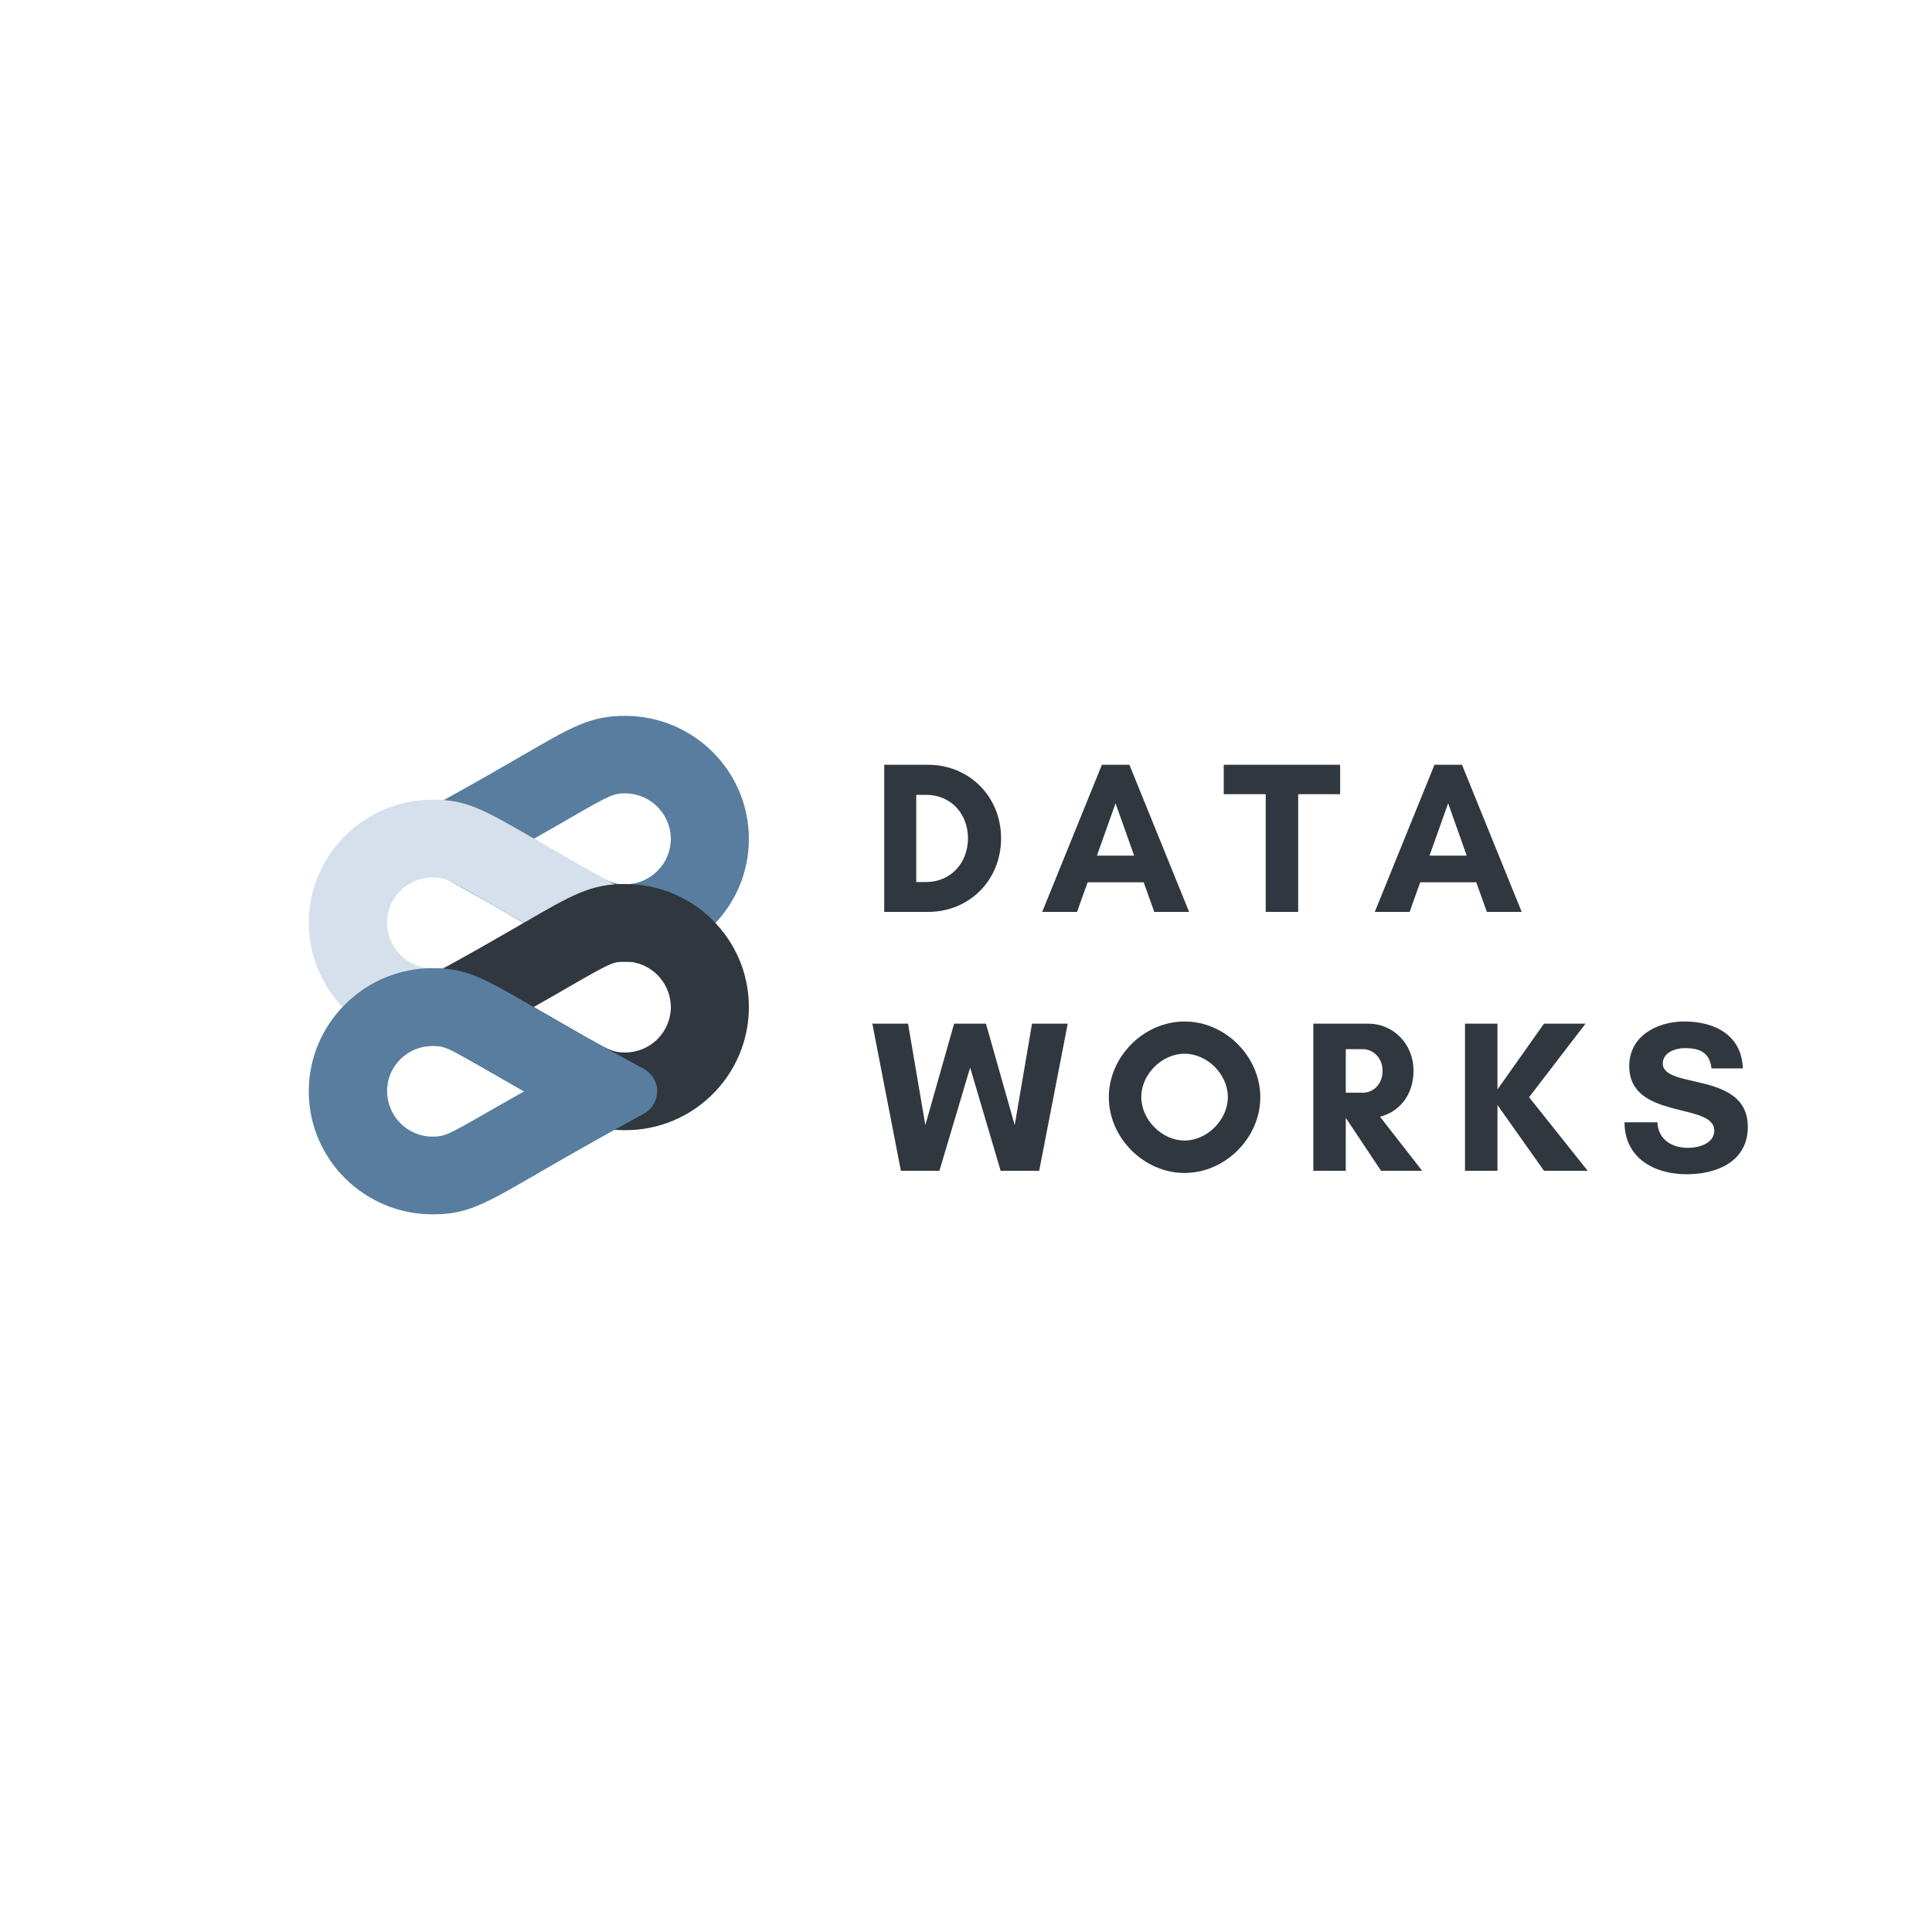
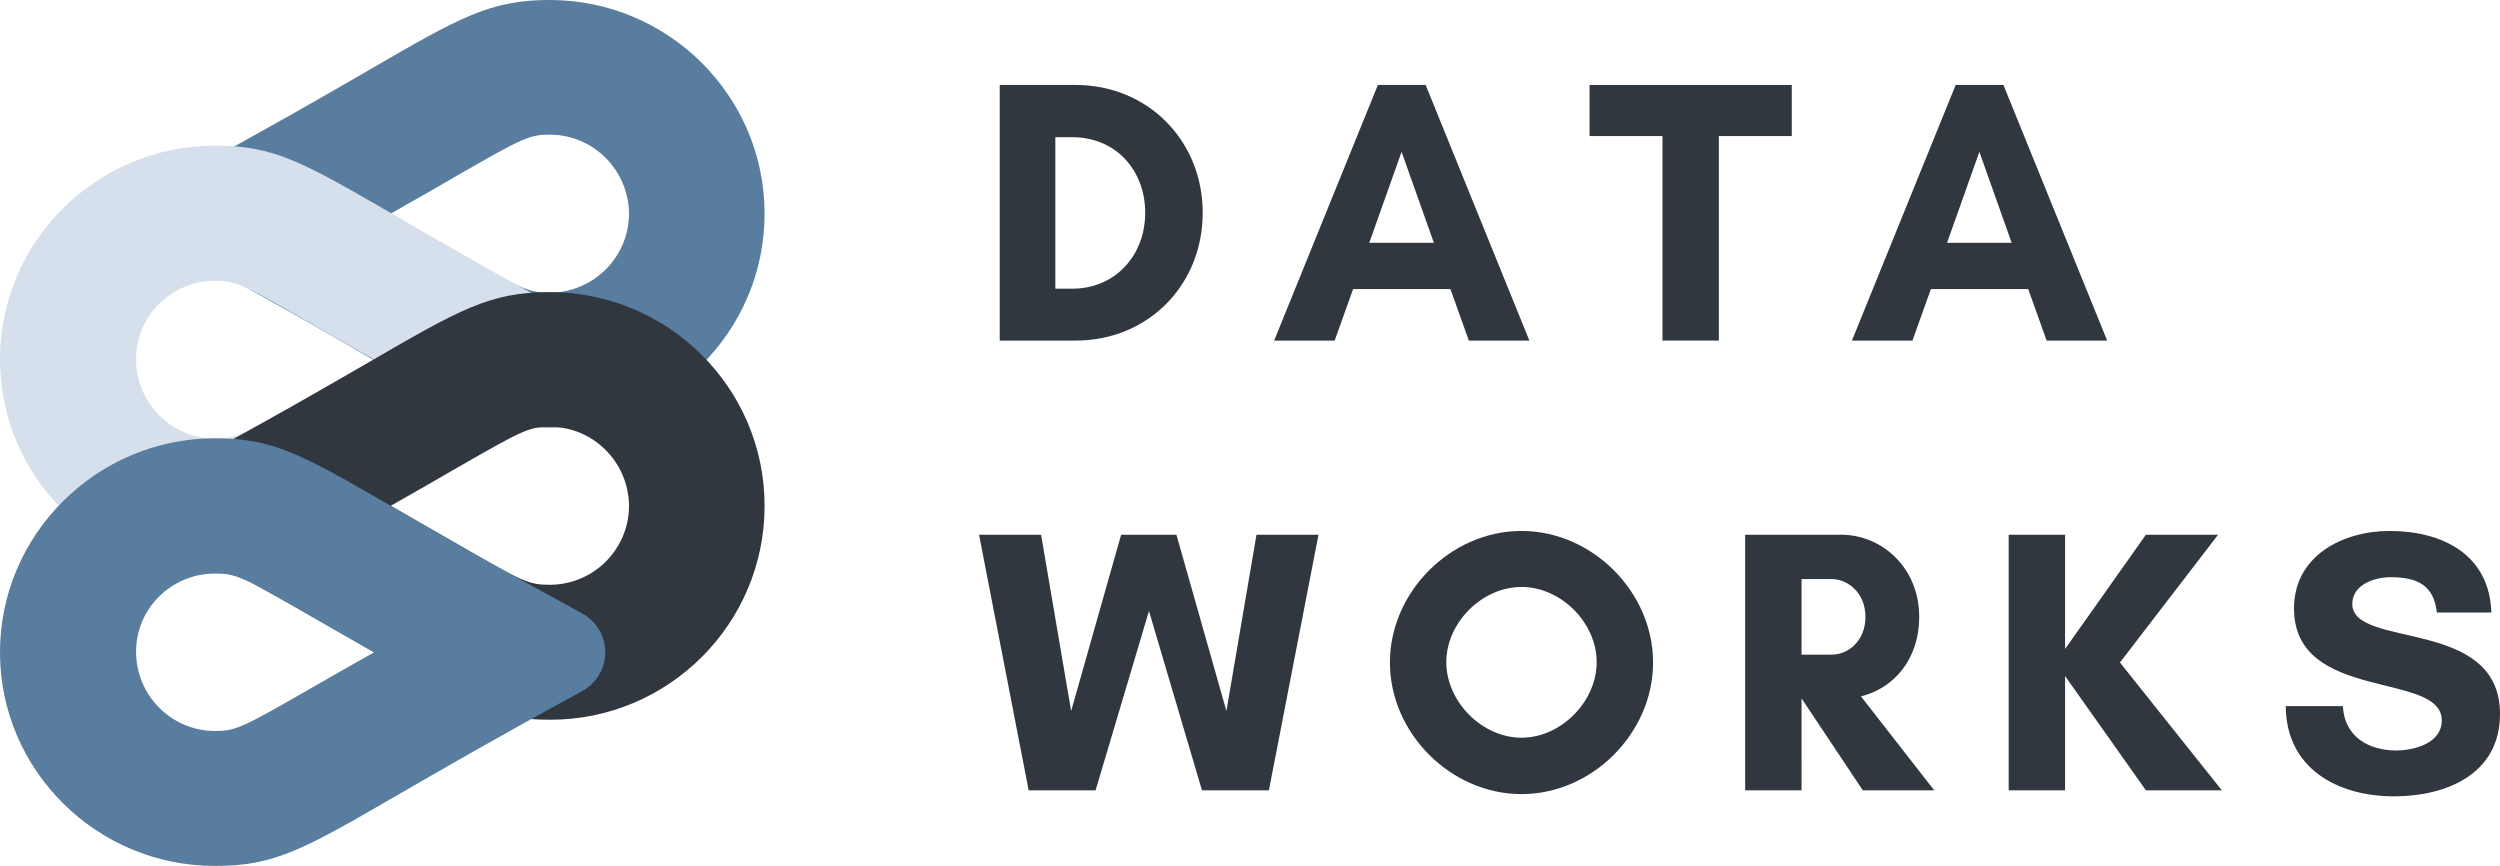
- <svg xmlns="http://www.w3.org/2000/svg" width="500" zoomAndPan="magnify" viewBox="0 0 375 375" height="500" preserveAspectRatio="xMidYMid meet" version="1.0">
-   <defs>
-     <g />
+ <svg xmlns="http://www.w3.org/2000/svg" width="372.422" zoomAndPan="magnify" viewBox="0 0 279.316 96.75" height="129" preserveAspectRatio="xMidYMid" version="1.0" id="svg106">
+   <defs id="defs16">
+     <g id="g2" />
    <clipPath id="4f7d59bc65">
-       <path d="M 77 138.949 L 145.395 138.949 L 145.395 187 L 77 187 Z M 77 138.949 " clip-rule="nonzero" />
+       <path d="m 77,138.949 h 68.395 V 187 H 77 Z m 0,0" clip-rule="nonzero" id="path4" />
    </clipPath>
    <clipPath id="12bdb2c73c">
-       <path d="M 59.895 155 L 128 155 L 128 203 L 59.895 203 Z M 59.895 155 " clip-rule="nonzero" />
+       <path d="M 59.895,155 H 128 v 48 H 59.895 Z m 0,0" clip-rule="nonzero" id="path7" />
    </clipPath>
    <clipPath id="6a98a9786a">
-       <path d="M 77 171 L 145.395 171 L 145.395 220 L 77 220 Z M 77 171 " clip-rule="nonzero" />
+       <path d="m 77,171 h 68.395 v 49 H 77 Z m 0,0" clip-rule="nonzero" id="path10" />
    </clipPath>
    <clipPath id="92728bb1ad">
-       <path d="M 59.934 187.918 L 127.559 187.918 L 127.559 235.699 L 59.934 235.699 Z M 59.934 187.918 " clip-rule="nonzero" />
+       <path d="m 59.934,187.918 h 67.625 v 47.781 H 59.934 Z m 0,0" clip-rule="nonzero" id="path13" />
    </clipPath>
  </defs>
-   <g clip-path="url(#4f7d59bc65)">
-     <path fill="#587d9f" d="M 121.348 171.648 C 119.051 171.648 118.273 171.328 111.09 167.141 C 109.082 165.98 106.625 164.562 103.582 162.82 C 106.625 161.113 109.051 159.695 111.059 158.539 C 118.336 154.348 119.113 153.992 121.348 153.992 C 126.23 153.992 130.18 157.957 130.211 162.855 C 130.18 167.719 126.199 171.648 121.348 171.648 Z M 145.355 162.855 C 145.355 162.855 145.355 162.789 145.355 162.758 C 145.324 149.613 134.547 138.949 121.348 138.949 C 114.68 138.949 111.25 140.914 101.156 146.777 C 96.367 149.547 89.797 153.352 80.316 158.473 C 78.734 159.344 77.73 160.984 77.73 162.82 C 77.73 164.625 78.734 166.301 80.316 167.172 C 89.926 172.359 96.562 176.191 101.383 178.996 C 111.672 184.957 114.777 186.727 121.379 186.727 C 134.582 186.727 145.355 176 145.355 162.855 " fill-opacity="1" fill-rule="nonzero" />
+   <g clip-path="url(#4f7d59bc65)" id="g20" transform="translate(-59.93359,-138.9492)">
+     <path fill="#587d9f" d="m 121.348,171.648 c -2.297,0 -3.074,-0.32 -10.258,-4.508 -2.008,-1.16 -4.465,-2.578 -7.508,-4.32 3.043,-1.707 5.469,-3.125 7.477,-4.281 7.277,-4.191 8.055,-4.547 10.289,-4.547 4.883,0 8.832,3.965 8.863,8.863 -0.031,4.863 -4.012,8.793 -8.863,8.793 z m 24.008,-8.793 c 0,0 0,-0.066 0,-0.098 -0.031,-13.145 -10.809,-23.809 -24.008,-23.809 -6.668,0 -10.098,1.965 -20.191,7.828 -4.789,2.77 -11.359,6.574 -20.84,11.695 -1.582,0.871 -2.586,2.512 -2.586,4.348 0,1.805 1.004,3.48 2.586,4.352 9.609,5.188 16.246,9.02 21.066,11.824 10.289,5.961 13.395,7.73 19.996,7.73 13.203,0 23.977,-10.727 23.977,-23.871" fill-opacity="1" fill-rule="nonzero" id="path18" />
  </g>
-   <g clip-path="url(#12bdb2c73c)">
-     <path fill="#d6e0ed" d="M 83.941 170.328 C 86.238 170.328 87.016 170.652 94.23 174.84 C 96.238 176 98.695 177.418 101.738 179.125 C 98.695 180.832 96.27 182.219 94.266 183.41 C 86.984 187.598 86.207 187.949 83.973 187.949 C 79.09 187.949 75.141 183.988 75.141 179.09 C 75.109 174.258 79.09 170.328 83.941 170.328 Z M 104.133 195.199 C 108.922 192.43 115.488 188.629 124.969 183.473 C 126.555 182.605 127.559 180.961 127.559 179.125 C 127.559 177.32 126.555 175.645 124.969 174.773 C 115.359 169.586 108.758 165.754 103.938 162.949 C 93.648 156.992 90.543 155.219 83.941 155.219 C 70.707 155.219 59.934 165.949 59.934 179.09 L 59.934 179.156 C 59.965 192.301 70.738 202.965 83.941 202.965 C 90.609 203.031 94.004 201.066 104.133 195.199 " fill-opacity="1" fill-rule="nonzero" />
+   <g clip-path="url(#12bdb2c73c)" id="g24" transform="translate(-59.93359,-138.9492)">
+     <path fill="#d6e0ed" d="m 83.941,170.328 c 2.297,0 3.074,0.324 10.289,4.512 2.008,1.16 4.465,2.578 7.508,4.285 -3.043,1.707 -5.469,3.094 -7.473,4.285 -7.281,4.188 -8.059,4.539 -10.293,4.539 -4.883,0 -8.832,-3.961 -8.832,-8.859 -0.031,-4.832 3.949,-8.762 8.801,-8.762 z m 20.191,24.871 c 4.789,-2.77 11.355,-6.57 20.836,-11.727 1.586,-0.867 2.59,-2.512 2.59,-4.348 0,-1.805 -1.004,-3.48 -2.59,-4.352 -9.609,-5.188 -16.211,-9.02 -21.031,-11.824 -10.289,-5.957 -13.395,-7.73 -19.996,-7.73 -13.234,0 -24.008,10.73 -24.008,23.871 v 0.066 c 0.031,13.145 10.805,23.809 24.008,23.809 6.668,0.066 10.062,-1.898 20.191,-7.766" fill-opacity="1" fill-rule="nonzero" id="path22" />
  </g>
-   <g clip-path="url(#6a98a9786a)">
-     <path fill="#30373f" d="M 121.348 204.285 C 119.051 204.285 118.273 203.965 111.09 199.777 C 109.082 198.617 106.625 197.199 103.582 195.457 C 106.625 193.75 109.051 192.332 111.059 191.172 C 118.336 186.984 119.113 186.633 121.348 186.633 C 126.23 186.633 130.18 190.594 130.211 195.492 C 130.18 200.387 126.199 204.285 121.348 204.285 Z M 145.355 195.492 C 145.355 195.492 145.355 195.426 145.355 195.395 C 145.324 182.25 134.547 171.586 121.348 171.586 C 114.68 171.586 111.25 173.551 101.156 179.414 C 96.367 182.184 89.797 185.988 80.316 191.109 C 78.734 191.977 77.73 193.621 77.73 195.457 C 77.73 197.262 78.734 198.938 80.316 199.809 C 89.926 204.996 96.562 208.828 101.383 211.633 C 111.672 217.59 114.777 219.363 121.379 219.363 C 134.582 219.395 145.355 208.668 145.355 195.492 " fill-opacity="1" fill-rule="nonzero" />
+   <g clip-path="url(#6a98a9786a)" id="g28" transform="translate(-59.93359,-138.9492)">
+     <path fill="#30373f" d="m 121.348,204.285 c -2.297,0 -3.074,-0.32 -10.258,-4.508 -2.008,-1.16 -4.465,-2.578 -7.508,-4.32 3.043,-1.707 5.469,-3.125 7.477,-4.285 7.277,-4.188 8.055,-4.539 10.289,-4.539 4.883,0 8.832,3.961 8.863,8.859 -0.031,4.895 -4.012,8.793 -8.863,8.793 z m 24.008,-8.793 c 0,0 0,-0.066 0,-0.098 -0.031,-13.145 -10.809,-23.809 -24.008,-23.809 -6.668,0 -10.098,1.965 -20.191,7.828 -4.789,2.77 -11.359,6.574 -20.84,11.695 -1.582,0.867 -2.586,2.512 -2.586,4.348 0,1.805 1.004,3.48 2.586,4.352 9.609,5.188 16.246,9.02 21.066,11.824 10.289,5.957 13.395,7.73 19.996,7.73 13.203,0.031 23.977,-10.695 23.977,-23.871" fill-opacity="1" fill-rule="nonzero" id="path26" />
  </g>
-   <g clip-path="url(#92728bb1ad)">
-     <path fill="#587d9f" d="M 83.941 203.031 C 86.238 203.031 87.016 203.352 94.23 207.539 C 96.238 208.699 98.695 210.117 101.738 211.824 C 98.727 213.531 96.27 214.918 94.266 216.078 C 86.984 220.266 86.207 220.621 83.973 220.621 C 79.09 220.621 75.141 216.656 75.141 211.762 C 75.109 206.961 79.09 203.031 83.941 203.031 Z M 104.133 227.902 C 108.922 225.133 115.488 221.328 124.969 216.176 C 126.555 215.305 127.559 213.66 127.559 211.824 C 127.559 210.02 126.555 208.344 124.969 207.477 C 115.359 202.258 108.727 198.453 103.906 195.652 C 93.617 189.691 90.512 187.918 83.91 187.918 C 70.707 187.949 59.934 198.68 59.934 211.824 L 59.934 211.891 C 59.965 225.035 70.738 235.699 83.941 235.699 C 90.609 235.73 94.004 233.766 104.133 227.902 " fill-opacity="1" fill-rule="nonzero" />
+   <g clip-path="url(#92728bb1ad)" id="g32" transform="translate(-59.93359,-138.9492)">
+     <path fill="#587d9f" d="m 83.941,203.031 c 2.297,0 3.074,0.32 10.289,4.508 2.008,1.16 4.465,2.578 7.508,4.285 -3.012,1.707 -5.469,3.094 -7.473,4.254 -7.281,4.188 -8.059,4.543 -10.293,4.543 -4.883,0 -8.832,-3.965 -8.832,-8.859 -0.031,-4.801 3.949,-8.73 8.801,-8.73 z m 20.191,24.871 c 4.789,-2.77 11.355,-6.574 20.836,-11.727 1.586,-0.871 2.59,-2.516 2.59,-4.352 0,-1.805 -1.004,-3.48 -2.59,-4.348 -9.609,-5.219 -16.242,-9.023 -21.062,-11.824 -10.289,-5.961 -13.395,-7.734 -19.996,-7.734 -13.203,0.031 -23.977,10.762 -23.977,23.906 v 0.066 c 0.031,13.145 10.805,23.809 24.008,23.809 6.668,0.031 10.062,-1.934 20.191,-7.797" fill-opacity="1" fill-rule="nonzero" id="path30" />
  </g>
-   <g fill="#30373f" fill-opacity="1">
-     <g transform="translate(169.1085, 177)">
-       <g>
-         <path d="M 8.734 -5.797 L 8.734 -22.723 L 10.625 -22.723 C 15.496 -22.723 18.773 -19.027 18.773 -14.281 C 18.773 -9.535 15.457 -5.797 10.625 -5.797 Z M 2.52 -28.559 L 2.52 0 L 11.004 0 C 19.109 0 25.199 -6.215 25.199 -14.281 C 25.199 -22.344 19.066 -28.559 11.004 -28.559 Z M 2.52 -28.559 " />
+   <g fill="#30373f" fill-opacity="1" id="g40" transform="translate(-59.93359,-138.9492)">
+     <g transform="translate(169.1085,177)" id="g38">
+       <g id="g36">
+         <path d="M 8.734,-5.797 V -22.723 H 10.625 c 4.871,0 8.148,3.695 8.148,8.441 0,4.746 -3.316,8.484 -8.148,8.484 z M 2.52,-28.559 V 0 h 8.484 c 8.105,0 14.195,-6.215 14.195,-14.281 0,-8.062 -6.133,-14.277 -14.195,-14.277 z m 0,0" id="path34" />
      </g>
    </g>
  </g>
-   <g fill="#30373f" fill-opacity="1">
-     <g transform="translate(202.0785, 177)">
-       <g>
-         <path d="M 18.059 -10.922 L 10.836 -10.922 L 14.449 -21.086 Z M 28.727 0 L 17.137 -28.559 L 11.801 -28.559 L 0.211 0 L 6.973 0 L 9.031 -5.754 L 19.906 -5.754 L 21.965 0 Z M 28.727 0 " />
+   <g fill="#30373f" fill-opacity="1" id="g48" transform="translate(-59.93359,-138.9492)">
+     <g transform="translate(202.0786,177)" id="g46">
+       <g id="g44">
+         <path d="m 18.059,-10.922 h -7.223 l 3.613,-10.164 z M 28.727,0 17.137,-28.559 H 11.801 L 0.211,0 H 6.973 L 9.031,-5.754 h 10.875 L 21.965,0 Z m 0,0" id="path42" />
      </g>
    </g>
  </g>
-   <g fill="#30373f" fill-opacity="1">
-     <g transform="translate(237.3166, 177)">
-       <g>
-         <path d="M 14.656 -22.848 L 22.805 -22.848 L 22.805 -28.559 L 0.211 -28.559 L 0.211 -22.848 L 8.359 -22.848 L 8.359 0 L 14.656 0 Z M 14.656 -22.848 " />
+   <g fill="#30373f" fill-opacity="1" id="g56" transform="translate(-59.93359,-138.9492)">
+     <g transform="translate(237.3166,177)" id="g54">
+       <g id="g52">
+         <path d="m 14.656,-22.848 h 8.148 v -5.711 H 0.211 v 5.711 H 8.359 V 0 h 6.297 z m 0,0" id="path50" />
      </g>
    </g>
  </g>
-   <g fill="#30373f" fill-opacity="1">
-     <g transform="translate(266.6326, 177)">
-       <g>
-         <path d="M 18.059 -10.922 L 10.836 -10.922 L 14.449 -21.086 Z M 28.727 0 L 17.137 -28.559 L 11.801 -28.559 L 0.211 0 L 6.973 0 L 9.031 -5.754 L 19.906 -5.754 L 21.965 0 Z M 28.727 0 " />
+   <g fill="#30373f" fill-opacity="1" id="g64" transform="translate(-59.93359,-138.9492)">
+     <g transform="translate(266.6326,177)" id="g62">
+       <g id="g60">
+         <path d="m 18.059,-10.922 h -7.223 l 3.613,-10.164 z M 28.727,0 17.137,-28.559 H 11.801 L 0.211,0 H 6.973 L 9.031,-5.754 h 10.875 L 21.965,0 Z m 0,0" id="path58" />
      </g>
    </g>
  </g>
-   <g fill="#30373f" fill-opacity="1">
-     <g transform="translate(169.1085, 227.25)">
-       <g>
-         <path d="M 38.137 -28.559 L 31.207 -28.559 L 27.848 -8.863 L 22.262 -28.559 L 16.086 -28.559 L 10.5 -8.863 L 7.141 -28.559 L 0.211 -28.559 L 5.754 0 L 13.23 0 L 19.195 -20.035 L 25.117 0 L 32.594 0 Z M 38.137 -28.559 " />
+   <g fill="#30373f" fill-opacity="1" id="g72" transform="translate(-59.93359,-138.9492)">
+     <g transform="translate(169.1085,227.25)" id="g70">
+       <g id="g68">
+         <path d="M 38.137,-28.559 H 31.207 L 27.848,-8.863 22.262,-28.559 H 16.086 L 10.5,-8.863 7.141,-28.559 H 0.211 L 5.754,0 h 7.477 L 19.195,-20.035 25.117,0 h 7.477 z m 0,0" id="path66" />
      </g>
    </g>
  </g>
-   <g fill="#30373f" fill-opacity="1">
-     <g transform="translate(213.7545, 227.25)">
-       <g>
-         <path d="M 24.57 -14.32 C 24.57 -9.91 20.578 -5.879 16.172 -5.879 C 11.762 -5.879 7.77 -9.91 7.77 -14.32 C 7.77 -18.73 11.762 -22.723 16.172 -22.723 C 20.578 -22.723 24.57 -18.73 24.57 -14.32 Z M 30.871 -14.281 C 30.871 -22.176 24.066 -28.98 16.172 -28.98 C 8.273 -28.98 1.469 -22.176 1.469 -14.281 C 1.469 -6.383 8.273 0.422 16.172 0.422 C 24.066 0.422 30.871 -6.383 30.871 -14.281 Z M 30.871 -14.281 " />
+   <g fill="#30373f" fill-opacity="1" id="g80" transform="translate(-59.93359,-138.9492)">
+     <g transform="translate(213.7545,227.25)" id="g78">
+       <g id="g76">
+         <path d="m 24.57,-14.32 c 0,4.41 -3.992,8.441 -8.398,8.441 -4.41,0 -8.402,-4.031 -8.402,-8.441 0,-4.41 3.992,-8.402 8.402,-8.402 4.406,0 8.398,3.992 8.398,8.402 z m 6.301,0.039 c 0,-7.895 -6.805,-14.699 -14.699,-14.699 -7.898,0 -14.703,6.805 -14.703,14.699 0,7.898 6.805,14.703 14.703,14.703 7.895,0 14.699,-6.805 14.699,-14.703 z m 0,0" id="path74" />
      </g>
    </g>
  </g>
-   <g fill="#30373f" fill-opacity="1">
-     <g transform="translate(252.3946, 227.25)">
-       <g>
-         <path d="M 8.82 -10.207 L 8.863 -10.207 L 15.664 0 L 23.645 0 L 15.457 -10.5 C 19.066 -11.383 21.965 -14.574 21.965 -19.402 C 21.965 -24.82 17.852 -28.559 13.23 -28.559 L 2.52 -28.559 L 2.52 0 L 8.82 0 Z M 12.18 -23.605 C 14.027 -23.605 15.961 -22.008 15.961 -19.402 C 15.961 -16.676 14.027 -15.16 12.18 -15.16 L 8.82 -15.16 L 8.82 -23.605 Z M 12.18 -23.605 " />
+   <g fill="#30373f" fill-opacity="1" id="g88" transform="translate(-59.93359,-138.9492)">
+     <g transform="translate(252.3946,227.25)" id="g86">
+       <g id="g84">
+         <path d="M 8.82,-10.207 H 8.863 L 15.664,0 h 7.98 l -8.188,-10.5 c 3.609,-0.883 6.508,-4.074 6.508,-8.902 0,-5.418 -4.113,-9.156 -8.734,-9.156 H 2.52 V 0 h 6.301 z m 3.359,-13.398 c 1.848,0 3.781,1.598 3.781,4.203 0,2.727 -1.934,4.242 -3.781,4.242 H 8.82 v -8.445 z m 0,0" id="path82" />
      </g>
    </g>
  </g>
-   <g fill="#30373f" fill-opacity="1">
-     <g transform="translate(281.8366, 227.25)">
-       <g>
-         <path d="M 8.82 -12.77 L 17.852 0 L 26.336 0 L 14.953 -14.281 L 25.914 -28.559 L 17.852 -28.559 L 8.82 -15.793 L 8.82 -28.559 L 2.52 -28.559 L 2.52 0 L 8.82 0 Z M 8.82 -12.77 " />
+   <g fill="#30373f" fill-opacity="1" id="g96" transform="translate(-59.93359,-138.9492)">
+     <g transform="translate(281.8366,227.25)" id="g94">
+       <g id="g92">
+         <path d="M 8.82,-12.77 17.852,0 h 8.484 L 14.953,-14.281 25.914,-28.559 h -8.062 l -9.031,12.766 V -28.559 H 2.52 V 0 h 6.301 z m 0,0" id="path90" />
      </g>
    </g>
  </g>
-   <g fill="#30373f" fill-opacity="1">
-     <g transform="translate(314.0507, 227.25)">
-       <g>
-         <path d="M 13.609 -4.453 C 10.5 -4.453 7.812 -6.008 7.645 -9.406 L 1.262 -9.406 C 1.301 -2.438 7.055 0.672 13.355 0.672 C 19.195 0.672 25.199 -1.805 25.199 -8.527 C 25.199 -19.402 8.695 -15.75 8.695 -20.832 C 8.695 -22.973 11.172 -23.812 12.938 -23.812 C 16.086 -23.812 17.809 -22.848 18.145 -19.867 L 24.234 -19.867 C 24.023 -26.375 18.73 -28.98 12.852 -28.98 C 7.645 -28.98 2.184 -26.207 2.184 -20.328 C 2.184 -9.785 18.691 -13.355 18.691 -7.812 C 18.691 -5.25 15.582 -4.453 13.609 -4.453 Z M 13.609 -4.453 " />
+   <g fill="#30373f" fill-opacity="1" id="g104" transform="translate(-59.93359,-138.9492)">
+     <g transform="translate(314.0507,227.25)" id="g102">
+       <g id="g100">
+         <path d="M 13.609,-4.453 C 10.5,-4.453 7.812,-6.008 7.645,-9.406 H 1.262 c 0.039,6.969 5.793,10.078 12.094,10.078 5.84,0 11.844,-2.477 11.844,-9.199 0,-10.875 -16.504,-7.223 -16.504,-12.305 0,-2.141 2.477,-2.98 4.242,-2.98 3.148,0 4.871,0.965 5.207,3.945 h 6.09 c -0.211,-6.508 -5.504,-9.113 -11.383,-9.113 -5.207,0 -10.668,2.773 -10.668,8.652 0,10.543 16.508,6.973 16.508,12.516 0,2.562 -3.109,3.359 -5.082,3.359 z m 0,0" id="path98" />
      </g>
    </g>
  </g>
</svg>
